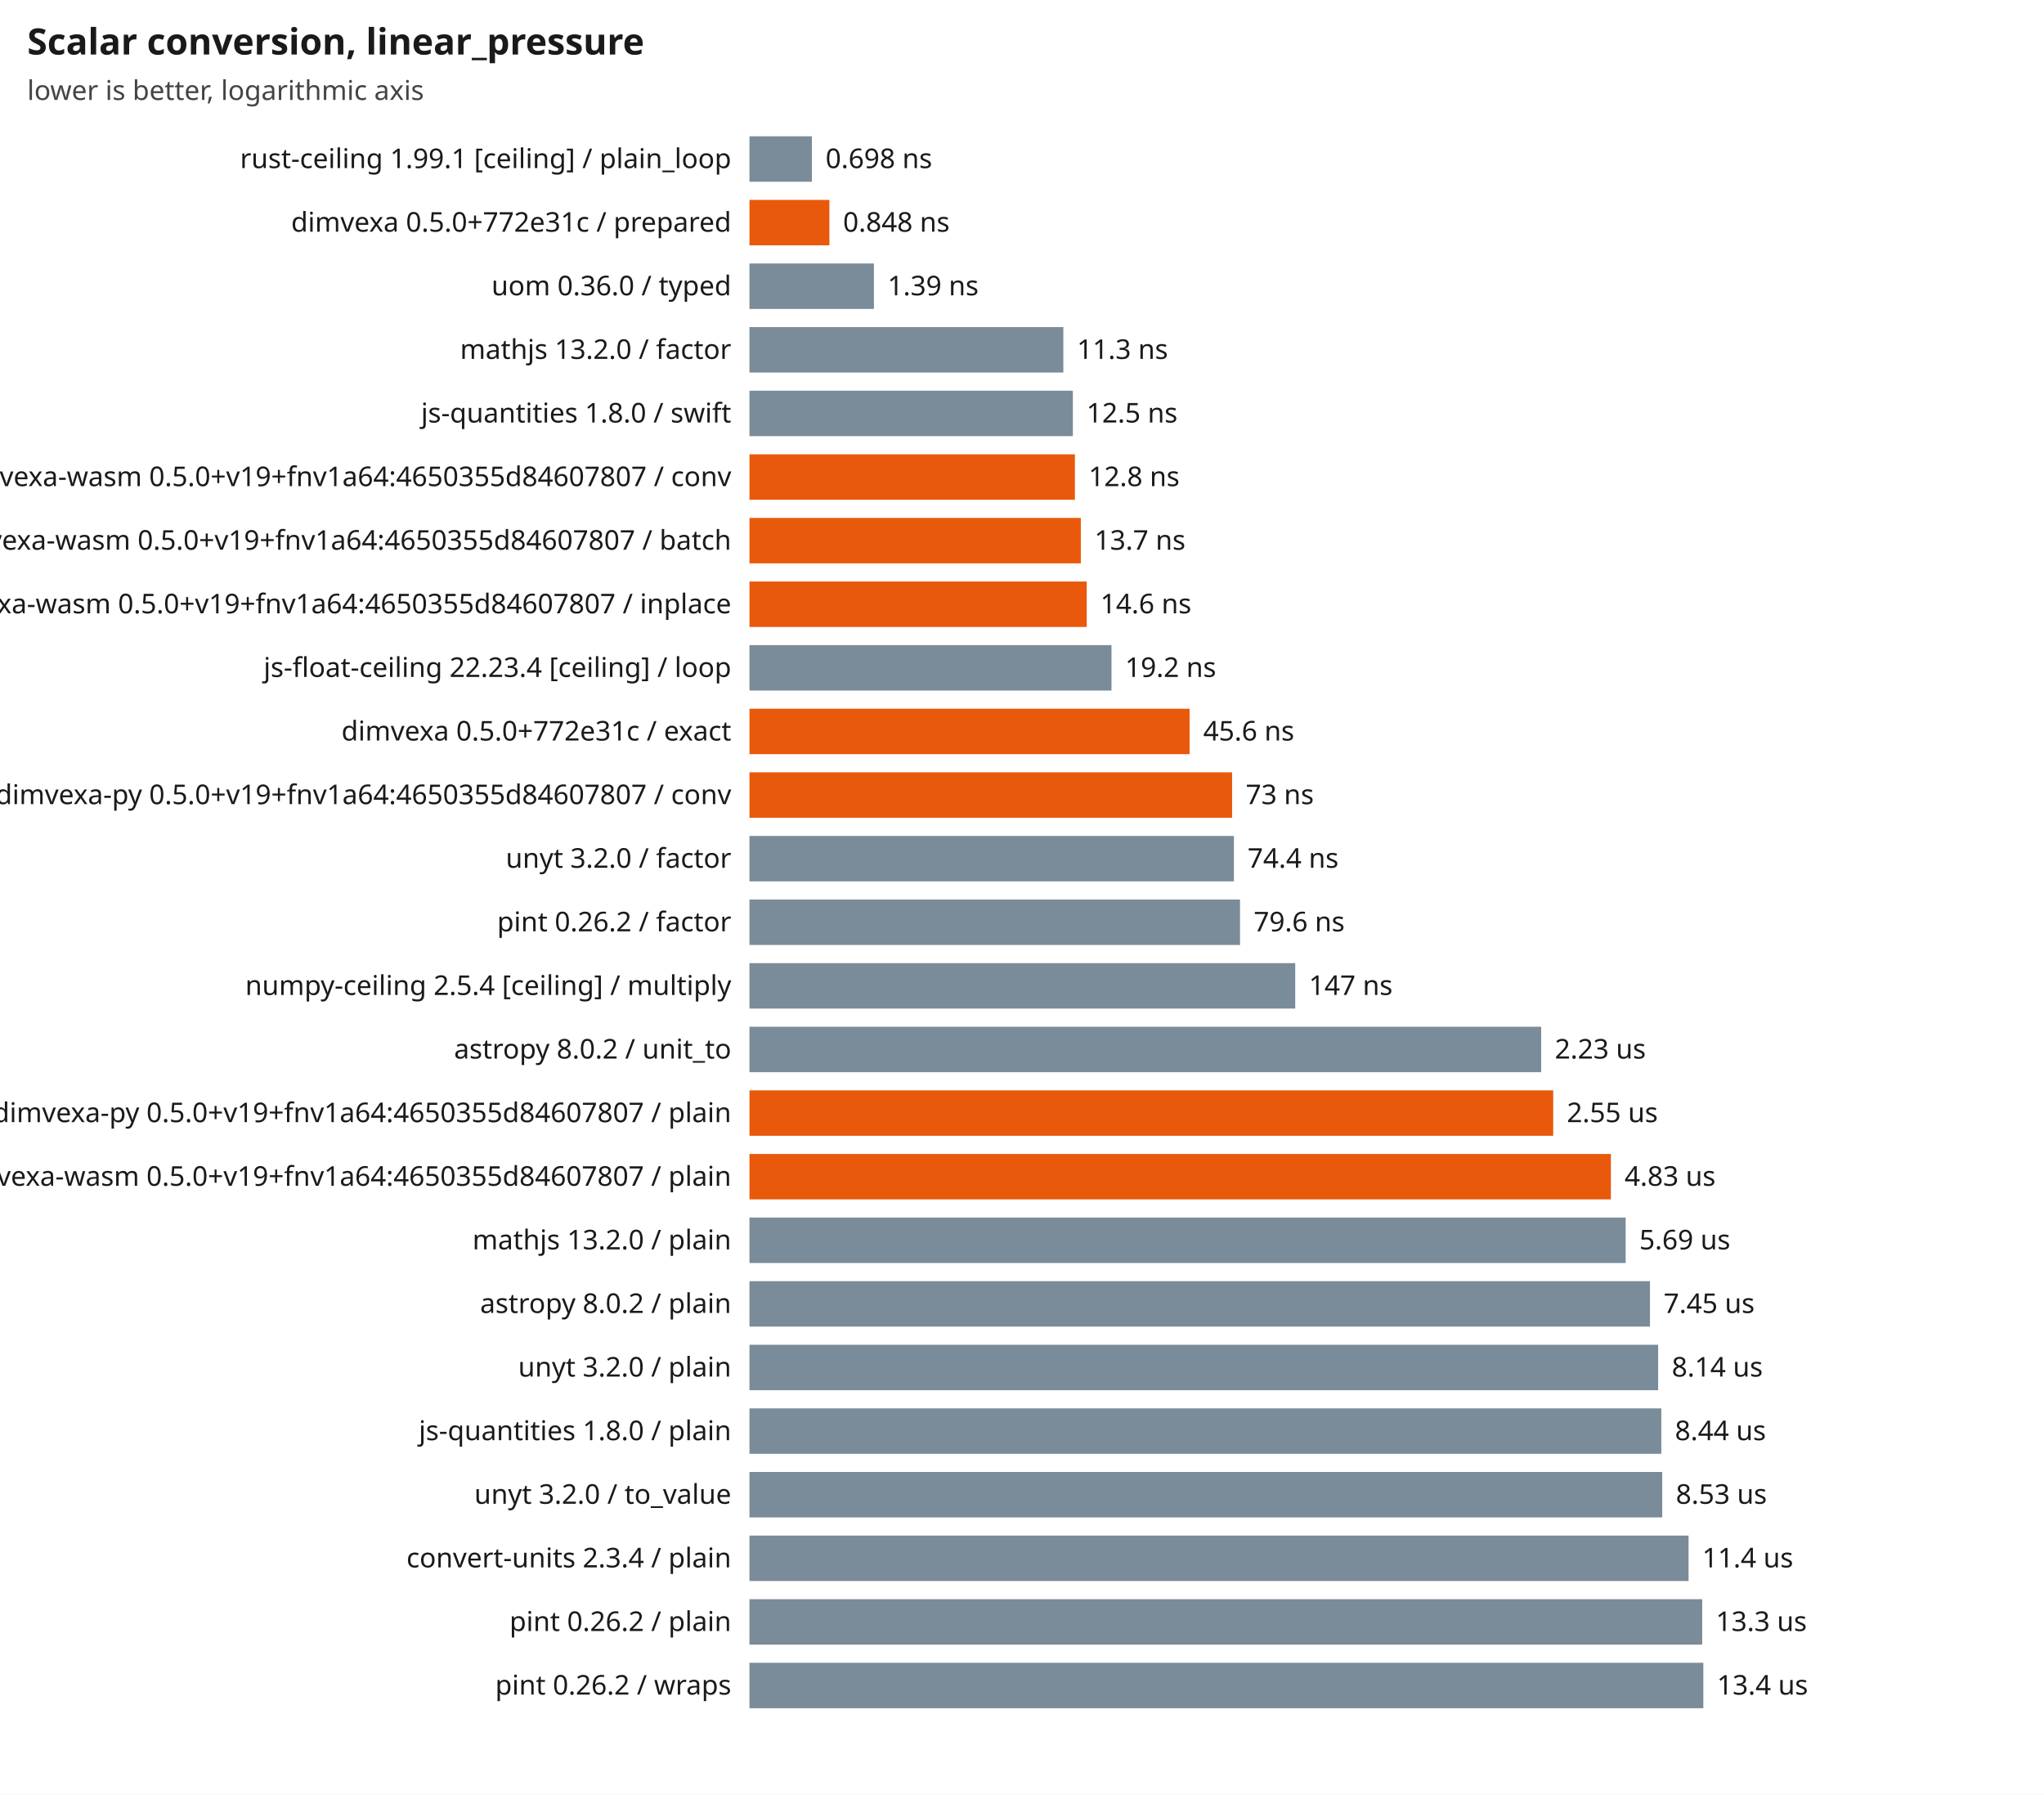
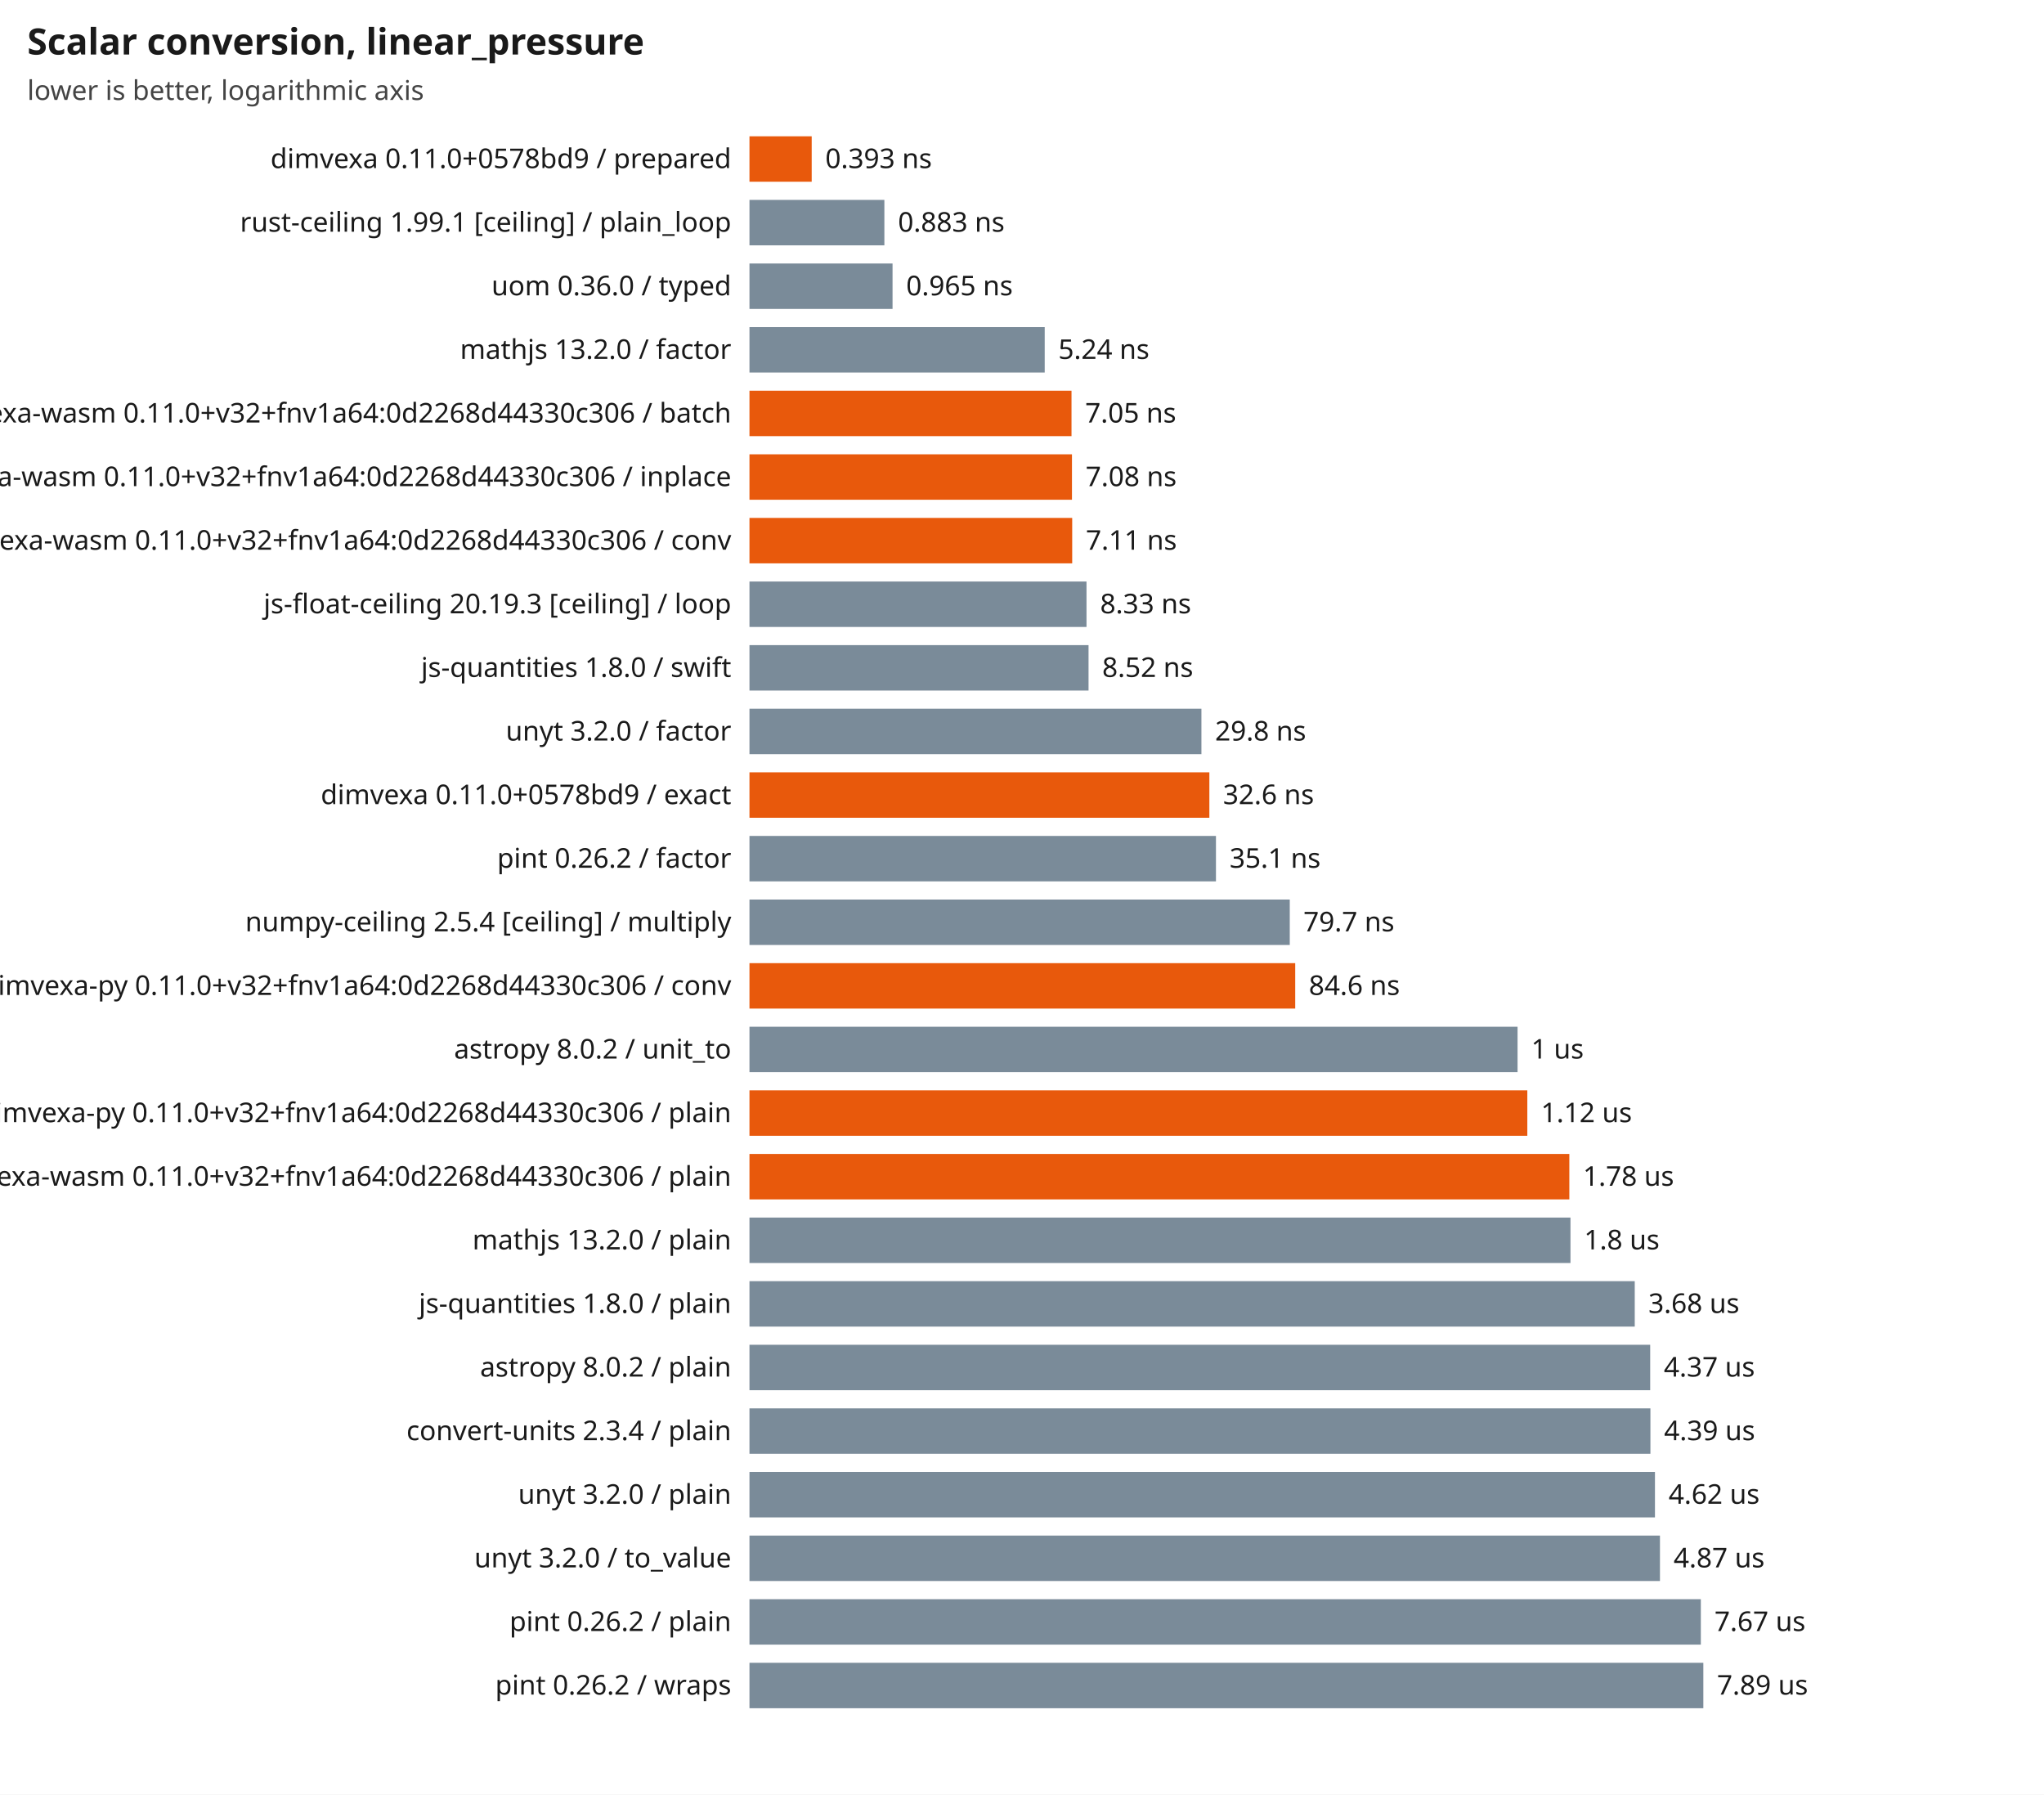
<svg xmlns="http://www.w3.org/2000/svg" width="900" height="790" viewBox="0 0 900 790" role="img" aria-label="Scalar conversion, linear_pressure">
  <rect width="900" height="790" fill="#ffffff" />
  <text x="12" y="24" font-family="sans-serif" font-size="16" font-weight="bold" fill="#1a1a1a">Scalar conversion, linear_pressure</text>
  <text x="12" y="44" font-family="sans-serif" font-size="12" fill="#444444">lower is better, logarithmic axis</text>
-   <text x="322" y="74" text-anchor="end" font-family="sans-serif" font-size="12" fill="#1a1a1a">rust-ceiling 1.99.1 [ceiling] / plain_loop</text>
-   <rect x="330" y="60" width="27.5" height="20" fill="#7a8b99" />
-   <text x="363.5" y="74" font-family="sans-serif" font-size="12" fill="#1a1a1a">0.698 ns</text>
-   <text x="322" y="102" text-anchor="end" font-family="sans-serif" font-size="12" fill="#1a1a1a">dimvexa 0.5.0+772e31c / prepared</text>
-   <rect x="330" y="88" width="35.2" height="20" fill="#e8590c" />
-   <text x="371.2" y="102" font-family="sans-serif" font-size="12" fill="#1a1a1a">0.848 ns</text>
+   <text x="322" y="74" text-anchor="end" font-family="sans-serif" font-size="12" fill="#1a1a1a">dimvexa 0.11.0+0578bd9 / prepared</text>
+   <rect x="330" y="60" width="27.4" height="20" fill="#e8590c" />
+   <text x="363.4" y="74" font-family="sans-serif" font-size="12" fill="#1a1a1a">0.393 ns</text>
+   <text x="322" y="102" text-anchor="end" font-family="sans-serif" font-size="12" fill="#1a1a1a">rust-ceiling 1.99.1 [ceiling] / plain_loop</text>
+   <rect x="330" y="88" width="59.4" height="20" fill="#7a8b99" />
+   <text x="395.4" y="102" font-family="sans-serif" font-size="12" fill="#1a1a1a">0.883 ns</text>
  <text x="322" y="130" text-anchor="end" font-family="sans-serif" font-size="12" fill="#1a1a1a">uom 0.36.0 / typed</text>
-   <rect x="330" y="116" width="54.8" height="20" fill="#7a8b99" />
-   <text x="390.8" y="130" font-family="sans-serif" font-size="12" fill="#1a1a1a">1.39 ns</text>
+   <rect x="330" y="116" width="63.0" height="20" fill="#7a8b99" />
+   <text x="399.0" y="130" font-family="sans-serif" font-size="12" fill="#1a1a1a">0.965 ns</text>
  <text x="322" y="158" text-anchor="end" font-family="sans-serif" font-size="12" fill="#1a1a1a">mathjs 13.2.0 / factor</text>
-   <rect x="330" y="144" width="138.2" height="20" fill="#7a8b99" />
-   <text x="474.2" y="158" font-family="sans-serif" font-size="12" fill="#1a1a1a">11.3 ns</text>
-   <text x="322" y="186" text-anchor="end" font-family="sans-serif" font-size="12" fill="#1a1a1a">js-quantities 1.8.0 / swift</text>
-   <rect x="330" y="172" width="142.4" height="20" fill="#7a8b99" />
-   <text x="478.4" y="186" font-family="sans-serif" font-size="12" fill="#1a1a1a">12.5 ns</text>
-   <text x="322" y="214" text-anchor="end" font-family="sans-serif" font-size="12" fill="#1a1a1a">dimvexa-wasm 0.5.0+v19+fnv1a64:4650355d84607807 / conv</text>
-   <rect x="330" y="200" width="143.3" height="20" fill="#e8590c" />
-   <text x="479.3" y="214" font-family="sans-serif" font-size="12" fill="#1a1a1a">12.8 ns</text>
-   <text x="322" y="242" text-anchor="end" font-family="sans-serif" font-size="12" fill="#1a1a1a">dimvexa-wasm 0.5.0+v19+fnv1a64:4650355d84607807 / batch</text>
-   <rect x="330" y="228" width="145.9" height="20" fill="#e8590c" />
-   <text x="481.9" y="242" font-family="sans-serif" font-size="12" fill="#1a1a1a">13.7 ns</text>
-   <text x="322" y="270" text-anchor="end" font-family="sans-serif" font-size="12" fill="#1a1a1a">dimvexa-wasm 0.5.0+v19+fnv1a64:4650355d84607807 / inplace</text>
-   <rect x="330" y="256" width="148.5" height="20" fill="#e8590c" />
-   <text x="484.5" y="270" font-family="sans-serif" font-size="12" fill="#1a1a1a">14.6 ns</text>
-   <text x="322" y="298" text-anchor="end" font-family="sans-serif" font-size="12" fill="#1a1a1a">js-float-ceiling 22.23.4 [ceiling] / loop</text>
-   <rect x="330" y="284" width="159.4" height="20" fill="#7a8b99" />
-   <text x="495.4" y="298" font-family="sans-serif" font-size="12" fill="#1a1a1a">19.2 ns</text>
-   <text x="322" y="326" text-anchor="end" font-family="sans-serif" font-size="12" fill="#1a1a1a">dimvexa 0.5.0+772e31c / exact</text>
-   <rect x="330" y="312" width="193.8" height="20" fill="#e8590c" />
-   <text x="529.8" y="326" font-family="sans-serif" font-size="12" fill="#1a1a1a">45.6 ns</text>
-   <text x="322" y="354" text-anchor="end" font-family="sans-serif" font-size="12" fill="#1a1a1a">dimvexa-py 0.5.0+v19+fnv1a64:4650355d84607807 / conv</text>
-   <rect x="330" y="340" width="212.5" height="20" fill="#e8590c" />
-   <text x="548.5" y="354" font-family="sans-serif" font-size="12" fill="#1a1a1a">73 ns</text>
-   <text x="322" y="382" text-anchor="end" font-family="sans-serif" font-size="12" fill="#1a1a1a">unyt 3.2.0 / factor</text>
-   <rect x="330" y="368" width="213.3" height="20" fill="#7a8b99" />
-   <text x="549.3" y="382" font-family="sans-serif" font-size="12" fill="#1a1a1a">74.4 ns</text>
-   <text x="322" y="410" text-anchor="end" font-family="sans-serif" font-size="12" fill="#1a1a1a">pint 0.26.2 / factor</text>
-   <rect x="330" y="396" width="216.0" height="20" fill="#7a8b99" />
-   <text x="552.0" y="410" font-family="sans-serif" font-size="12" fill="#1a1a1a">79.6 ns</text>
-   <text x="322" y="438" text-anchor="end" font-family="sans-serif" font-size="12" fill="#1a1a1a">numpy-ceiling 2.5.4 [ceiling] / multiply</text>
-   <rect x="330" y="424" width="240.3" height="20" fill="#7a8b99" />
-   <text x="576.3" y="438" font-family="sans-serif" font-size="12" fill="#1a1a1a">147 ns</text>
+   <rect x="330" y="144" width="130.0" height="20" fill="#7a8b99" />
+   <text x="466.0" y="158" font-family="sans-serif" font-size="12" fill="#1a1a1a">5.24 ns</text>
+   <text x="322" y="186" text-anchor="end" font-family="sans-serif" font-size="12" fill="#1a1a1a">dimvexa-wasm 0.11.0+v32+fnv1a64:0d2268d44330c306 / batch</text>
+   <rect x="330" y="172" width="141.8" height="20" fill="#e8590c" />
+   <text x="477.8" y="186" font-family="sans-serif" font-size="12" fill="#1a1a1a">7.05 ns</text>
+   <text x="322" y="214" text-anchor="end" font-family="sans-serif" font-size="12" fill="#1a1a1a">dimvexa-wasm 0.11.0+v32+fnv1a64:0d2268d44330c306 / inplace</text>
+   <rect x="330" y="200" width="142.0" height="20" fill="#e8590c" />
+   <text x="478.0" y="214" font-family="sans-serif" font-size="12" fill="#1a1a1a">7.08 ns</text>
+   <text x="322" y="242" text-anchor="end" font-family="sans-serif" font-size="12" fill="#1a1a1a">dimvexa-wasm 0.11.0+v32+fnv1a64:0d2268d44330c306 / conv</text>
+   <rect x="330" y="228" width="142.1" height="20" fill="#e8590c" />
+   <text x="478.1" y="242" font-family="sans-serif" font-size="12" fill="#1a1a1a">7.11 ns</text>
+   <text x="322" y="270" text-anchor="end" font-family="sans-serif" font-size="12" fill="#1a1a1a">js-float-ceiling 20.19.3 [ceiling] / loop</text>
+   <rect x="330" y="256" width="148.4" height="20" fill="#7a8b99" />
+   <text x="484.4" y="270" font-family="sans-serif" font-size="12" fill="#1a1a1a">8.33 ns</text>
+   <text x="322" y="298" text-anchor="end" font-family="sans-serif" font-size="12" fill="#1a1a1a">js-quantities 1.8.0 / swift</text>
+   <rect x="330" y="284" width="149.3" height="20" fill="#7a8b99" />
+   <text x="485.3" y="298" font-family="sans-serif" font-size="12" fill="#1a1a1a">8.52 ns</text>
+   <text x="322" y="326" text-anchor="end" font-family="sans-serif" font-size="12" fill="#1a1a1a">unyt 3.2.0 / factor</text>
+   <rect x="330" y="312" width="199.0" height="20" fill="#7a8b99" />
+   <text x="535.0" y="326" font-family="sans-serif" font-size="12" fill="#1a1a1a">29.8 ns</text>
+   <text x="322" y="354" text-anchor="end" font-family="sans-serif" font-size="12" fill="#1a1a1a">dimvexa 0.11.0+0578bd9 / exact</text>
+   <rect x="330" y="340" width="202.5" height="20" fill="#e8590c" />
+   <text x="538.5" y="354" font-family="sans-serif" font-size="12" fill="#1a1a1a">32.6 ns</text>
+   <text x="322" y="382" text-anchor="end" font-family="sans-serif" font-size="12" fill="#1a1a1a">pint 0.26.2 / factor</text>
+   <rect x="330" y="368" width="205.4" height="20" fill="#7a8b99" />
+   <text x="541.4" y="382" font-family="sans-serif" font-size="12" fill="#1a1a1a">35.1 ns</text>
+   <text x="322" y="410" text-anchor="end" font-family="sans-serif" font-size="12" fill="#1a1a1a">numpy-ceiling 2.5.4 [ceiling] / multiply</text>
+   <rect x="330" y="396" width="237.9" height="20" fill="#7a8b99" />
+   <text x="573.9" y="410" font-family="sans-serif" font-size="12" fill="#1a1a1a">79.7 ns</text>
+   <text x="322" y="438" text-anchor="end" font-family="sans-serif" font-size="12" fill="#1a1a1a">dimvexa-py 0.11.0+v32+fnv1a64:0d2268d44330c306 / conv</text>
+   <rect x="330" y="424" width="240.3" height="20" fill="#e8590c" />
+   <text x="576.3" y="438" font-family="sans-serif" font-size="12" fill="#1a1a1a">84.6 ns</text>
  <text x="322" y="466" text-anchor="end" font-family="sans-serif" font-size="12" fill="#1a1a1a">astropy 8.0.2 / unit_to</text>
-   <rect x="330" y="452" width="348.6" height="20" fill="#7a8b99" />
-   <text x="684.6" y="466" font-family="sans-serif" font-size="12" fill="#1a1a1a">2.23 us</text>
-   <text x="322" y="494" text-anchor="end" font-family="sans-serif" font-size="12" fill="#1a1a1a">dimvexa-py 0.5.0+v19+fnv1a64:4650355d84607807 / plain</text>
-   <rect x="330" y="480" width="353.9" height="20" fill="#e8590c" />
-   <text x="689.9" y="494" font-family="sans-serif" font-size="12" fill="#1a1a1a">2.55 us</text>
-   <text x="322" y="522" text-anchor="end" font-family="sans-serif" font-size="12" fill="#1a1a1a">dimvexa-wasm 0.5.0+v19+fnv1a64:4650355d84607807 / plain</text>
-   <rect x="330" y="508" width="379.3" height="20" fill="#e8590c" />
-   <text x="715.3" y="522" font-family="sans-serif" font-size="12" fill="#1a1a1a">4.83 us</text>
+   <rect x="330" y="452" width="338.2" height="20" fill="#7a8b99" />
+   <text x="674.2" y="466" font-family="sans-serif" font-size="12" fill="#1a1a1a">1 us</text>
+   <text x="322" y="494" text-anchor="end" font-family="sans-serif" font-size="12" fill="#1a1a1a">dimvexa-py 0.11.0+v32+fnv1a64:0d2268d44330c306 / plain</text>
+   <rect x="330" y="480" width="342.5" height="20" fill="#e8590c" />
+   <text x="678.5" y="494" font-family="sans-serif" font-size="12" fill="#1a1a1a">1.12 us</text>
+   <text x="322" y="522" text-anchor="end" font-family="sans-serif" font-size="12" fill="#1a1a1a">dimvexa-wasm 0.11.0+v32+fnv1a64:0d2268d44330c306 / plain</text>
+   <rect x="330" y="508" width="361.0" height="20" fill="#e8590c" />
+   <text x="697.0" y="522" font-family="sans-serif" font-size="12" fill="#1a1a1a">1.78 us</text>
  <text x="322" y="550" text-anchor="end" font-family="sans-serif" font-size="12" fill="#1a1a1a">mathjs 13.2.0 / plain</text>
-   <rect x="330" y="536" width="385.8" height="20" fill="#7a8b99" />
-   <text x="721.8" y="550" font-family="sans-serif" font-size="12" fill="#1a1a1a">5.69 us</text>
-   <text x="322" y="578" text-anchor="end" font-family="sans-serif" font-size="12" fill="#1a1a1a">astropy 8.0.2 / plain</text>
-   <rect x="330" y="564" width="396.5" height="20" fill="#7a8b99" />
-   <text x="732.5" y="578" font-family="sans-serif" font-size="12" fill="#1a1a1a">7.45 us</text>
-   <text x="322" y="606" text-anchor="end" font-family="sans-serif" font-size="12" fill="#1a1a1a">unyt 3.2.0 / plain</text>
-   <rect x="330" y="592" width="400.1" height="20" fill="#7a8b99" />
-   <text x="736.1" y="606" font-family="sans-serif" font-size="12" fill="#1a1a1a">8.14 us</text>
-   <text x="322" y="634" text-anchor="end" font-family="sans-serif" font-size="12" fill="#1a1a1a">js-quantities 1.8.0 / plain</text>
-   <rect x="330" y="620" width="401.5" height="20" fill="#7a8b99" />
-   <text x="737.5" y="634" font-family="sans-serif" font-size="12" fill="#1a1a1a">8.44 us</text>
-   <text x="322" y="662" text-anchor="end" font-family="sans-serif" font-size="12" fill="#1a1a1a">unyt 3.2.0 / to_value</text>
-   <rect x="330" y="648" width="401.9" height="20" fill="#7a8b99" />
-   <text x="737.9" y="662" font-family="sans-serif" font-size="12" fill="#1a1a1a">8.53 us</text>
-   <text x="322" y="690" text-anchor="end" font-family="sans-serif" font-size="12" fill="#1a1a1a">convert-units 2.3.4 / plain</text>
-   <rect x="330" y="676" width="413.5" height="20" fill="#7a8b99" />
-   <text x="749.5" y="690" font-family="sans-serif" font-size="12" fill="#1a1a1a">11.4 us</text>
+   <rect x="330" y="536" width="361.5" height="20" fill="#7a8b99" />
+   <text x="697.5" y="550" font-family="sans-serif" font-size="12" fill="#1a1a1a">1.8 us</text>
+   <text x="322" y="578" text-anchor="end" font-family="sans-serif" font-size="12" fill="#1a1a1a">js-quantities 1.8.0 / plain</text>
+   <rect x="330" y="564" width="389.8" height="20" fill="#7a8b99" />
+   <text x="725.8" y="578" font-family="sans-serif" font-size="12" fill="#1a1a1a">3.68 us</text>
+   <text x="322" y="606" text-anchor="end" font-family="sans-serif" font-size="12" fill="#1a1a1a">astropy 8.0.2 / plain</text>
+   <rect x="330" y="592" width="396.6" height="20" fill="#7a8b99" />
+   <text x="732.6" y="606" font-family="sans-serif" font-size="12" fill="#1a1a1a">4.37 us</text>
+   <text x="322" y="634" text-anchor="end" font-family="sans-serif" font-size="12" fill="#1a1a1a">convert-units 2.3.4 / plain</text>
+   <rect x="330" y="620" width="396.7" height="20" fill="#7a8b99" />
+   <text x="732.7" y="634" font-family="sans-serif" font-size="12" fill="#1a1a1a">4.39 us</text>
+   <text x="322" y="662" text-anchor="end" font-family="sans-serif" font-size="12" fill="#1a1a1a">unyt 3.2.0 / plain</text>
+   <rect x="330" y="648" width="398.7" height="20" fill="#7a8b99" />
+   <text x="734.7" y="662" font-family="sans-serif" font-size="12" fill="#1a1a1a">4.62 us</text>
+   <text x="322" y="690" text-anchor="end" font-family="sans-serif" font-size="12" fill="#1a1a1a">unyt 3.2.0 / to_value</text>
+   <rect x="330" y="676" width="400.9" height="20" fill="#7a8b99" />
+   <text x="736.9" y="690" font-family="sans-serif" font-size="12" fill="#1a1a1a">4.87 us</text>
  <text x="322" y="718" text-anchor="end" font-family="sans-serif" font-size="12" fill="#1a1a1a">pint 0.26.2 / plain</text>
-   <rect x="330" y="704" width="419.5" height="20" fill="#7a8b99" />
-   <text x="755.5" y="718" font-family="sans-serif" font-size="12" fill="#1a1a1a">13.3 us</text>
+   <rect x="330" y="704" width="418.9" height="20" fill="#7a8b99" />
+   <text x="754.9" y="718" font-family="sans-serif" font-size="12" fill="#1a1a1a">7.67 us</text>
  <text x="322" y="746" text-anchor="end" font-family="sans-serif" font-size="12" fill="#1a1a1a">pint 0.26.2 / wraps</text>
  <rect x="330" y="732" width="420.0" height="20" fill="#7a8b99" />
-   <text x="756.0" y="746" font-family="sans-serif" font-size="12" fill="#1a1a1a">13.4 us</text>
+   <text x="756.0" y="746" font-family="sans-serif" font-size="12" fill="#1a1a1a">7.89 us</text>
</svg>
